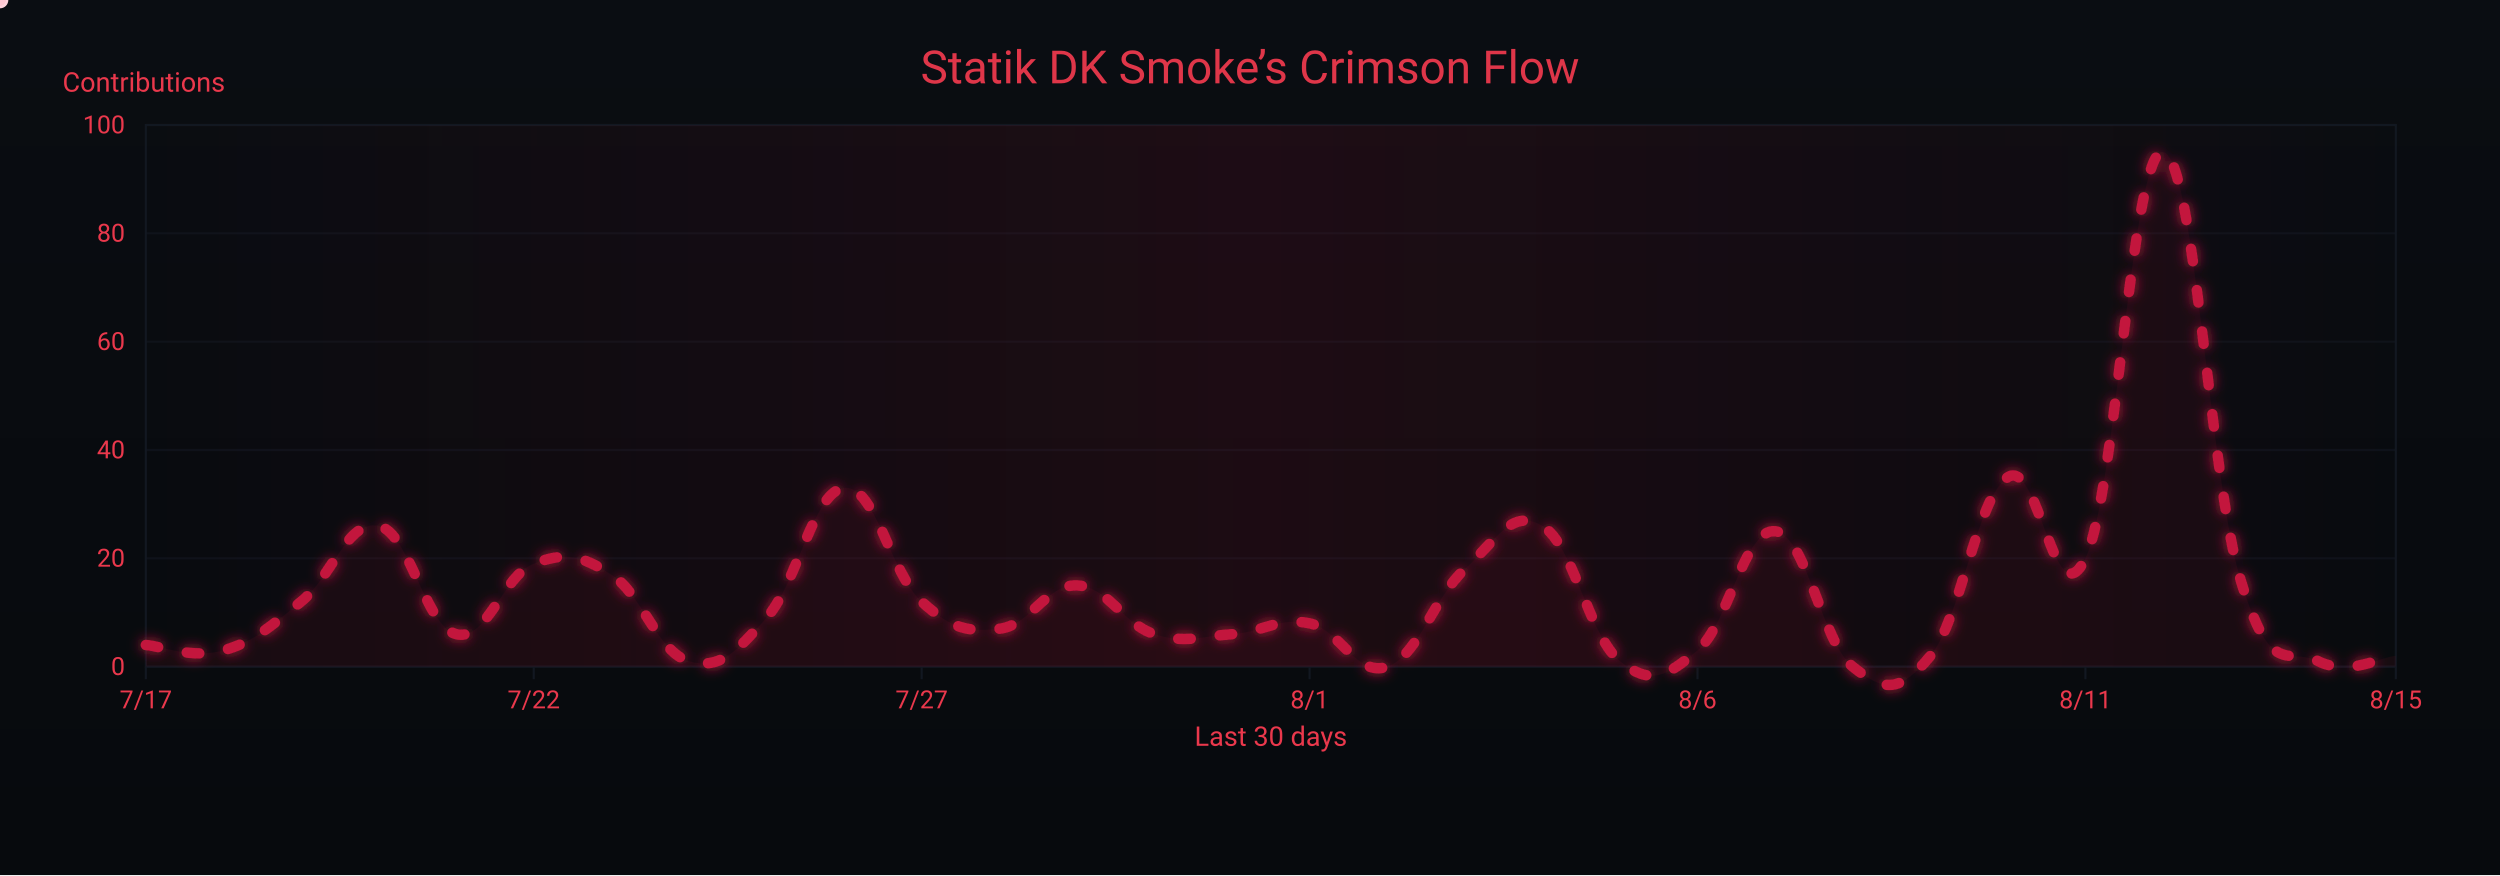
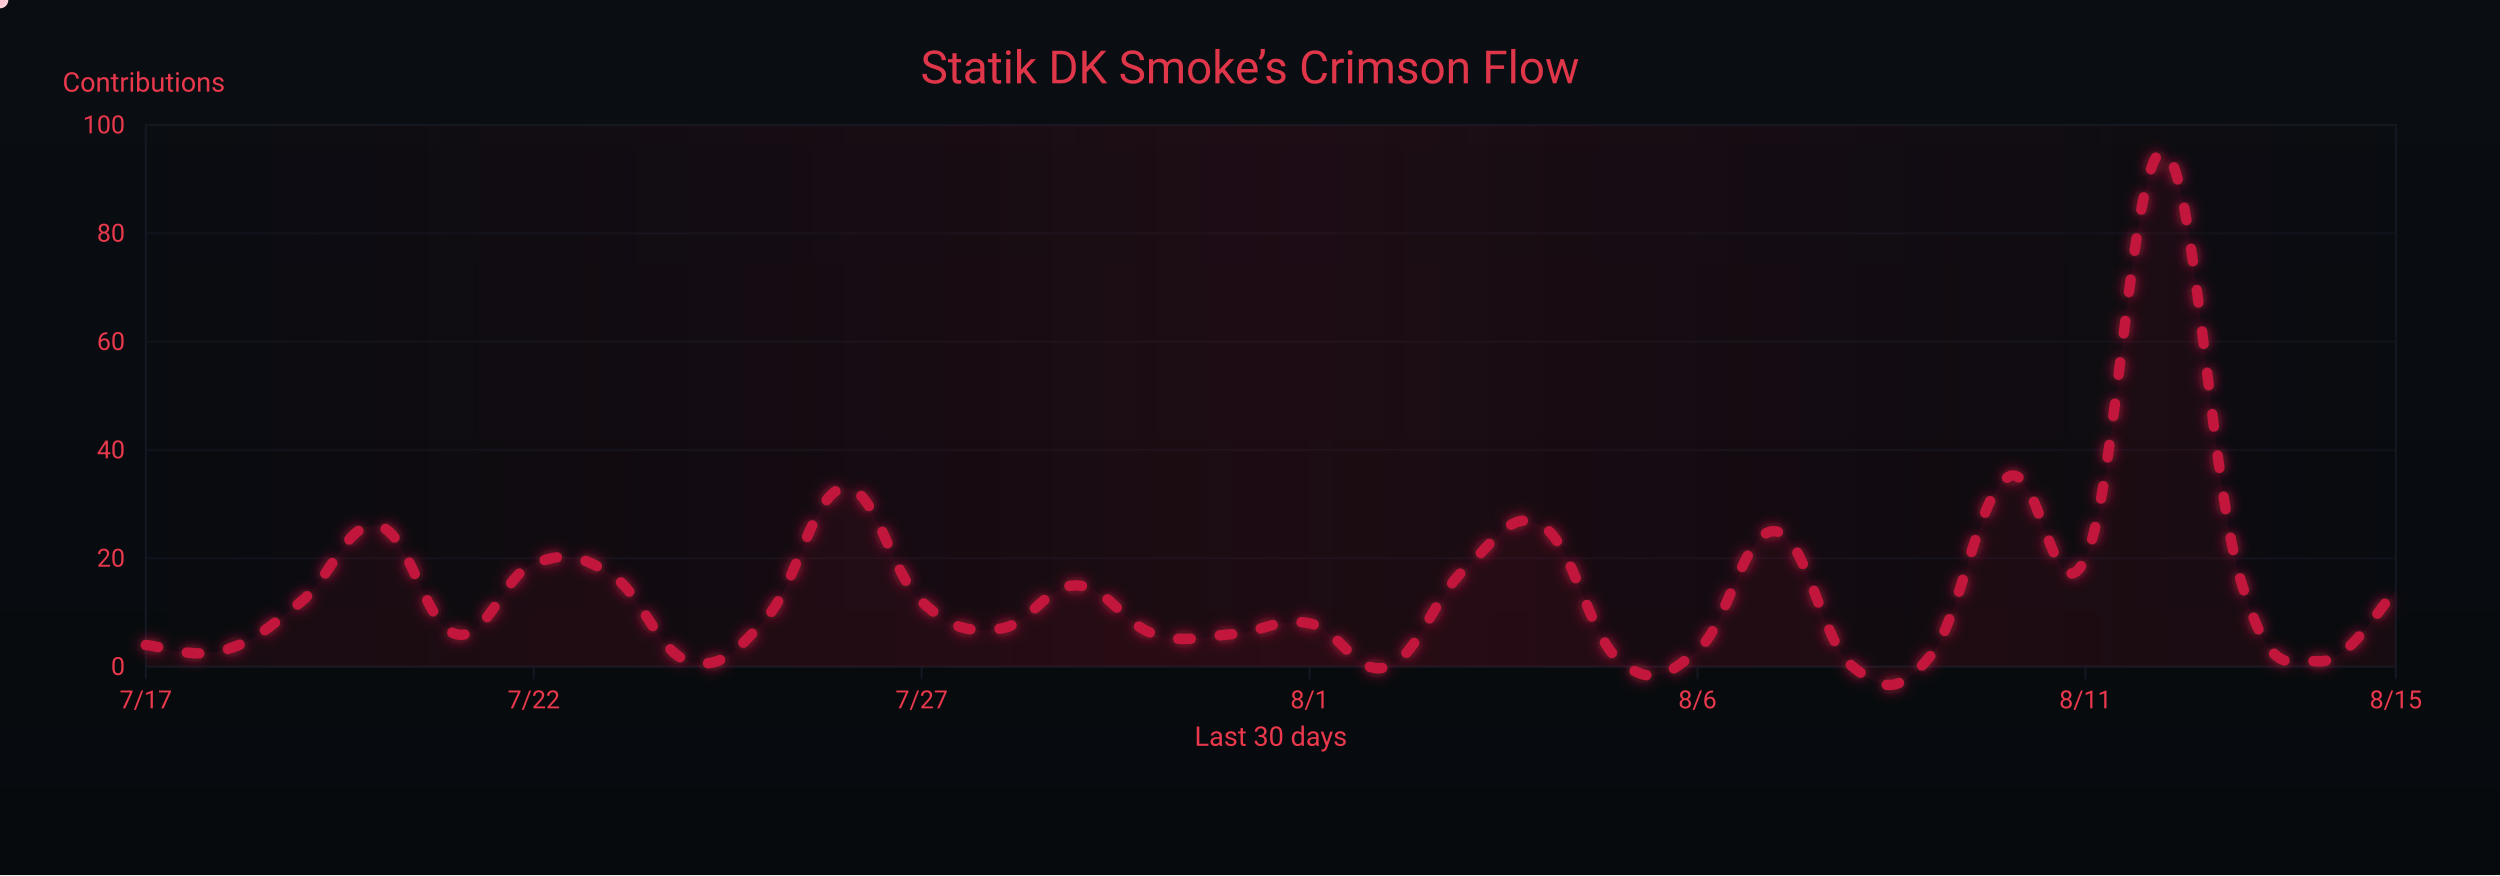
<svg xmlns="http://www.w3.org/2000/svg" width="1200" height="420" viewBox="0 0 1200 420" role="img" aria-label="Crimson Flow Graph">
  <defs>
    <linearGradient id="bgGrad" x1="0" y1="0" x2="0" y2="1">
      <stop offset="0%" stop-color="#0a0d12" />
      <stop offset="100%" stop-color="#070a0d" />
    </linearGradient>
    <filter id="glow">
      <feGaussianBlur stdDeviation="3" result="b1" />
      <feMerge>
        <feMergeNode in="b1" />
        <feMergeNode in="SourceGraphic" />
      </feMerge>
    </filter>
    <linearGradient id="sheen" x1="0" y1="0" x2="1" y2="0">
      <stop offset="0%" stop-color="#9b0e2a" stop-opacity="0" />
      <stop offset="50%" stop-color="#9b0e2a" stop-opacity=".14" />
      <stop offset="100%" stop-color="#9b0e2a" stop-opacity="0" />
      <animateTransform attributeName="gradientTransform" type="translate" from="-1 0" to="1 0" dur="9s" repeatCount="indefinite" />
    </linearGradient>
  </defs>
  <rect width="1200" height="420" fill="url(#bgGrad)" />
  <rect x="70" y="60" width="1080" height="260" fill="none" stroke="#121821" stroke-width="1" />
  <g font-family="ui-sans-serif,system-ui,-apple-system,Segoe UI,Roboto,Ubuntu,Arial" font-size="12">
    <path d="M70,320.0 H1150" stroke="#121821" stroke-width="1" opacity="0.6" />
    <text x="60" y="324.0" text-anchor="end" fill="#ea384c">0</text>
    <path d="M70,268.0 H1150" stroke="#121821" stroke-width="1" opacity="0.6" />
    <text x="60" y="272.0" text-anchor="end" fill="#ea384c">20</text>
    <path d="M70,216.0 H1150" stroke="#121821" stroke-width="1" opacity="0.6" />
    <text x="60" y="220.0" text-anchor="end" fill="#ea384c">40</text>
    <path d="M70,164.0 H1150" stroke="#121821" stroke-width="1" opacity="0.6" />
    <text x="60" y="168.0" text-anchor="end" fill="#ea384c">60</text>
    <path d="M70,112.0 H1150" stroke="#121821" stroke-width="1" opacity="0.6" />
    <text x="60" y="116.0" text-anchor="end" fill="#ea384c">80</text>
    <path d="M70,60.0 H1150" stroke="#121821" stroke-width="1" opacity="0.6" />
    <text x="60" y="64.0" text-anchor="end" fill="#ea384c">100</text>
    <text x="30" y="44" fill="#ea384c" font-size="13">Contributions</text>
  </g>
  <g font-family="ui-sans-serif,system-ui,-apple-system,Segoe UI,Roboto,Ubuntu,Arial" font-size="12">
    <path d="M70.0,320 V326" stroke="#121821" stroke-width="1" />
    <text x="70.0" y="340" text-anchor="middle" fill="#ea384c">7/17</text>
    <path d="M256.2,320 V326" stroke="#121821" stroke-width="1" />
    <text x="256.2" y="340" text-anchor="middle" fill="#ea384c">7/22</text>
    <path d="M442.4,320 V326" stroke="#121821" stroke-width="1" />
    <text x="442.4" y="340" text-anchor="middle" fill="#ea384c">7/27</text>
    <path d="M628.6,320 V326" stroke="#121821" stroke-width="1" />
    <text x="628.6" y="340" text-anchor="middle" fill="#ea384c">8/1</text>
    <path d="M814.8,320 V326" stroke="#121821" stroke-width="1" />
    <text x="814.8" y="340" text-anchor="middle" fill="#ea384c">8/6</text>
    <path d="M1001.0,320 V326" stroke="#121821" stroke-width="1" />
    <text x="1001.0" y="340" text-anchor="middle" fill="#ea384c">8/11</text>
    <path d="M1150.0,320 V326" stroke="#121821" stroke-width="1" />
    <text x="1150.0" y="340" text-anchor="middle" fill="#ea384c">8/15</text>
    <text x="610" y="358" text-anchor="middle" fill="#ea384c" font-size="13">Last 30 days</text>
  </g>
  <rect x="70" y="60" width="1080" height="260" fill="url(#sheen)" />
  <text x="600" y="40" text-anchor="middle" font-family="ui-sans-serif,system-ui,-apple-system,Segoe UI,Roboto,Ubuntu,Arial" font-size="22" fill="#ea384c" opacity=".95">Statik DK Smoke’s Crimson Flow</text>
-   <path d="M70.0,309.6 C77.4,310.1 92.3,316.4 107.2,312.2 C122.1,308.0 129.6,300.8 144.5,288.8 C159.4,276.8 166.8,249.3 181.7,252.4 C196.6,255.5 204.1,300.8 219.0,304.4 C233.9,308.0 241.3,276.3 256.2,270.6 C271.1,264.9 278.6,266.4 293.4,275.8 C308.3,285.2 315.8,313.2 330.7,317.4 C345.6,321.6 353.0,313.2 367.9,296.6 C382.8,280.0 390.3,235.8 405.2,234.2 C420.1,232.6 427.5,275.3 442.4,288.8 C457.3,302.3 464.8,303.4 479.7,301.8 C494.6,300.2 502.0,280.5 516.9,281.0 C531.8,281.5 539.2,299.7 554.1,304.4 C569.0,309.1 576.5,305.4 591.4,304.4 C606.3,303.4 613.7,296.1 628.6,299.2 C643.5,302.3 651.0,325.2 665.9,320.0 C680.8,314.8 688.2,286.7 703.1,273.2 C718.0,259.7 725.4,243.6 740.3,252.4 C755.2,261.2 762.7,305.4 777.6,317.4 C792.5,329.4 799.9,324.7 814.8,312.2 C829.7,299.7 837.2,253.4 852.1,255.0 C867.0,256.6 874.4,308.0 889.3,320.0 C904.2,332.0 911.7,333.0 926.6,314.8 C941.4,296.6 948.9,238.4 963.8,229.0 C978.7,219.6 986.1,299.2 1001.0,268.0 C1015.9,236.8 1023.4,70.9 1038.3,73.0 C1053.2,75.1 1060.6,229.5 1075.5,278.4 C1090.4,327.3 1097.9,310.1 1112.8,317.4 C1127.7,324.7 1142.6,315.3 1150.0,314.8 L 1150,320 L 70,320 Z" fill="#7a0f26" opacity=".13">
+   <path d="M70.0,309.6 C77.4,310.1 92.3,316.4 107.2,312.2 C122.1,308.0 129.6,300.8 144.5,288.8 C159.4,276.8 166.8,249.3 181.7,252.4 C196.6,255.5 204.1,300.8 219.0,304.4 C233.9,308.0 241.3,276.3 256.2,270.6 C271.1,264.9 278.6,266.4 293.4,275.8 C308.3,285.2 315.8,313.2 330.7,317.4 C345.6,321.6 353.0,313.2 367.9,296.6 C382.8,280.0 390.3,235.8 405.2,234.2 C420.1,232.6 427.5,275.3 442.4,288.8 C457.3,302.3 464.8,303.4 479.7,301.8 C494.6,300.2 502.0,280.5 516.9,281.0 C531.8,281.5 539.2,299.7 554.1,304.4 C569.0,309.1 576.5,305.4 591.4,304.4 C606.3,303.4 613.7,296.1 628.6,299.2 C643.5,302.3 651.0,325.2 665.9,320.0 C680.8,314.8 688.2,286.7 703.1,273.2 C718.0,259.7 725.4,243.6 740.3,252.4 C755.2,261.2 762.7,305.4 777.6,317.4 C792.5,329.4 799.9,324.7 814.8,312.2 C829.7,299.7 837.2,253.4 852.1,255.0 C867.0,256.6 874.4,308.0 889.3,320.0 C904.2,332.0 911.7,333.0 926.6,314.8 C941.4,296.6 948.9,238.4 963.8,229.0 C978.7,219.6 986.1,299.2 1001.0,268.0 C1015.9,236.8 1023.4,70.9 1038.3,73.0 C1053.2,75.1 1060.6,229.5 1075.5,278.4 C1090.4,327.3 1097.9,316.4 1112.8,317.4 C1127.7,318.4 1142.6,290.4 1150.0,283.6 L 1150,320 L 70,320 Z" fill="#7a0f26" opacity=".13">
    <animate attributeName="opacity" values=".10;.17;.10" dur="6s" repeatCount="indefinite" />
  </path>
-   <path id="curve" d="M70.0,309.6 C77.4,310.1 92.3,316.4 107.2,312.2 C122.1,308.0 129.6,300.8 144.5,288.8 C159.4,276.8 166.8,249.3 181.7,252.4 C196.6,255.5 204.1,300.8 219.0,304.4 C233.9,308.0 241.3,276.3 256.2,270.6 C271.1,264.9 278.6,266.4 293.4,275.8 C308.3,285.2 315.8,313.2 330.7,317.4 C345.6,321.6 353.0,313.2 367.9,296.6 C382.8,280.0 390.3,235.8 405.2,234.2 C420.1,232.6 427.5,275.3 442.4,288.8 C457.3,302.3 464.8,303.4 479.7,301.8 C494.6,300.2 502.0,280.5 516.9,281.0 C531.8,281.5 539.2,299.7 554.1,304.4 C569.0,309.1 576.5,305.4 591.4,304.4 C606.3,303.4 613.7,296.1 628.6,299.2 C643.5,302.3 651.0,325.2 665.9,320.0 C680.8,314.8 688.2,286.7 703.1,273.2 C718.0,259.7 725.4,243.6 740.3,252.4 C755.2,261.2 762.7,305.4 777.6,317.4 C792.5,329.4 799.9,324.7 814.8,312.2 C829.7,299.7 837.2,253.4 852.1,255.0 C867.0,256.6 874.4,308.0 889.3,320.0 C904.2,332.0 911.7,333.0 926.6,314.8 C941.4,296.6 948.9,238.4 963.8,229.0 C978.7,219.6 986.1,299.2 1001.0,268.0 C1015.9,236.8 1023.4,70.9 1038.3,73.0 C1053.2,75.1 1060.6,229.5 1075.5,278.4 C1090.4,327.3 1097.9,310.1 1112.8,317.4 C1127.7,324.7 1142.6,315.3 1150.0,314.8" fill="none" stroke="#c3193d" stroke-width="5" stroke-linecap="round" stroke-linejoin="round" stroke-dasharray="6 14" filter="url(#glow)">
+   <path id="curve" d="M70.0,309.6 C77.4,310.1 92.3,316.4 107.2,312.2 C122.1,308.0 129.6,300.8 144.5,288.8 C159.4,276.8 166.8,249.3 181.7,252.4 C196.6,255.5 204.1,300.8 219.0,304.4 C233.9,308.0 241.3,276.3 256.2,270.6 C271.1,264.9 278.6,266.4 293.4,275.8 C308.3,285.2 315.8,313.2 330.7,317.4 C345.6,321.6 353.0,313.2 367.9,296.6 C382.8,280.0 390.3,235.8 405.2,234.2 C420.1,232.6 427.5,275.3 442.4,288.8 C457.3,302.3 464.8,303.4 479.7,301.8 C494.6,300.2 502.0,280.5 516.9,281.0 C531.8,281.5 539.2,299.7 554.1,304.4 C569.0,309.1 576.5,305.4 591.4,304.4 C606.3,303.4 613.7,296.1 628.6,299.2 C643.5,302.3 651.0,325.2 665.9,320.0 C680.8,314.8 688.2,286.7 703.1,273.2 C718.0,259.7 725.4,243.6 740.3,252.4 C755.2,261.2 762.7,305.4 777.6,317.4 C792.5,329.4 799.9,324.7 814.8,312.2 C829.7,299.7 837.2,253.4 852.1,255.0 C867.0,256.6 874.4,308.0 889.3,320.0 C904.2,332.0 911.7,333.0 926.6,314.8 C941.4,296.6 948.9,238.4 963.8,229.0 C978.7,219.6 986.1,299.2 1001.0,268.0 C1015.9,236.8 1023.4,70.9 1038.3,73.0 C1053.2,75.1 1060.6,229.5 1075.5,278.4 C1090.4,327.3 1097.9,316.4 1112.8,317.4 C1127.7,318.4 1142.6,290.4 1150.0,283.6" fill="none" stroke="#c3193d" stroke-width="5" stroke-linecap="round" stroke-linejoin="round" stroke-dasharray="6 14" filter="url(#glow)">
    <animate attributeName="stroke-dashoffset" values="0;-220" dur="4.8s" repeatCount="indefinite" />
  </path>
  <g fill="#ffd1db">
    <circle r="4">
      <animateMotion dur="7s" rotate="auto" repeatCount="indefinite">
        <mpath href="#curve" />
      </animateMotion>
      <animate attributeName="opacity" values="1;.3;1" dur="2.2s" repeatCount="indefinite" />
    </circle>
    <circle r="3" fill="#ffffff">
      <animateMotion dur="8.2s" begin="1s" rotate="auto" repeatCount="indefinite">
        <mpath href="#curve" />
      </animateMotion>
      <animate attributeName="opacity" values=".7;.2;.7" dur="2.4s" repeatCount="indefinite" />
    </circle>
    <circle r="3" fill="#ffc7d3">
      <animateMotion dur="6s" begin="2s" rotate="auto" repeatCount="indefinite">
        <mpath href="#curve" />
      </animateMotion>
      <animate attributeName="opacity" values=".8;.3;.8" dur="2s" repeatCount="indefinite" />
    </circle>
  </g>
</svg>
